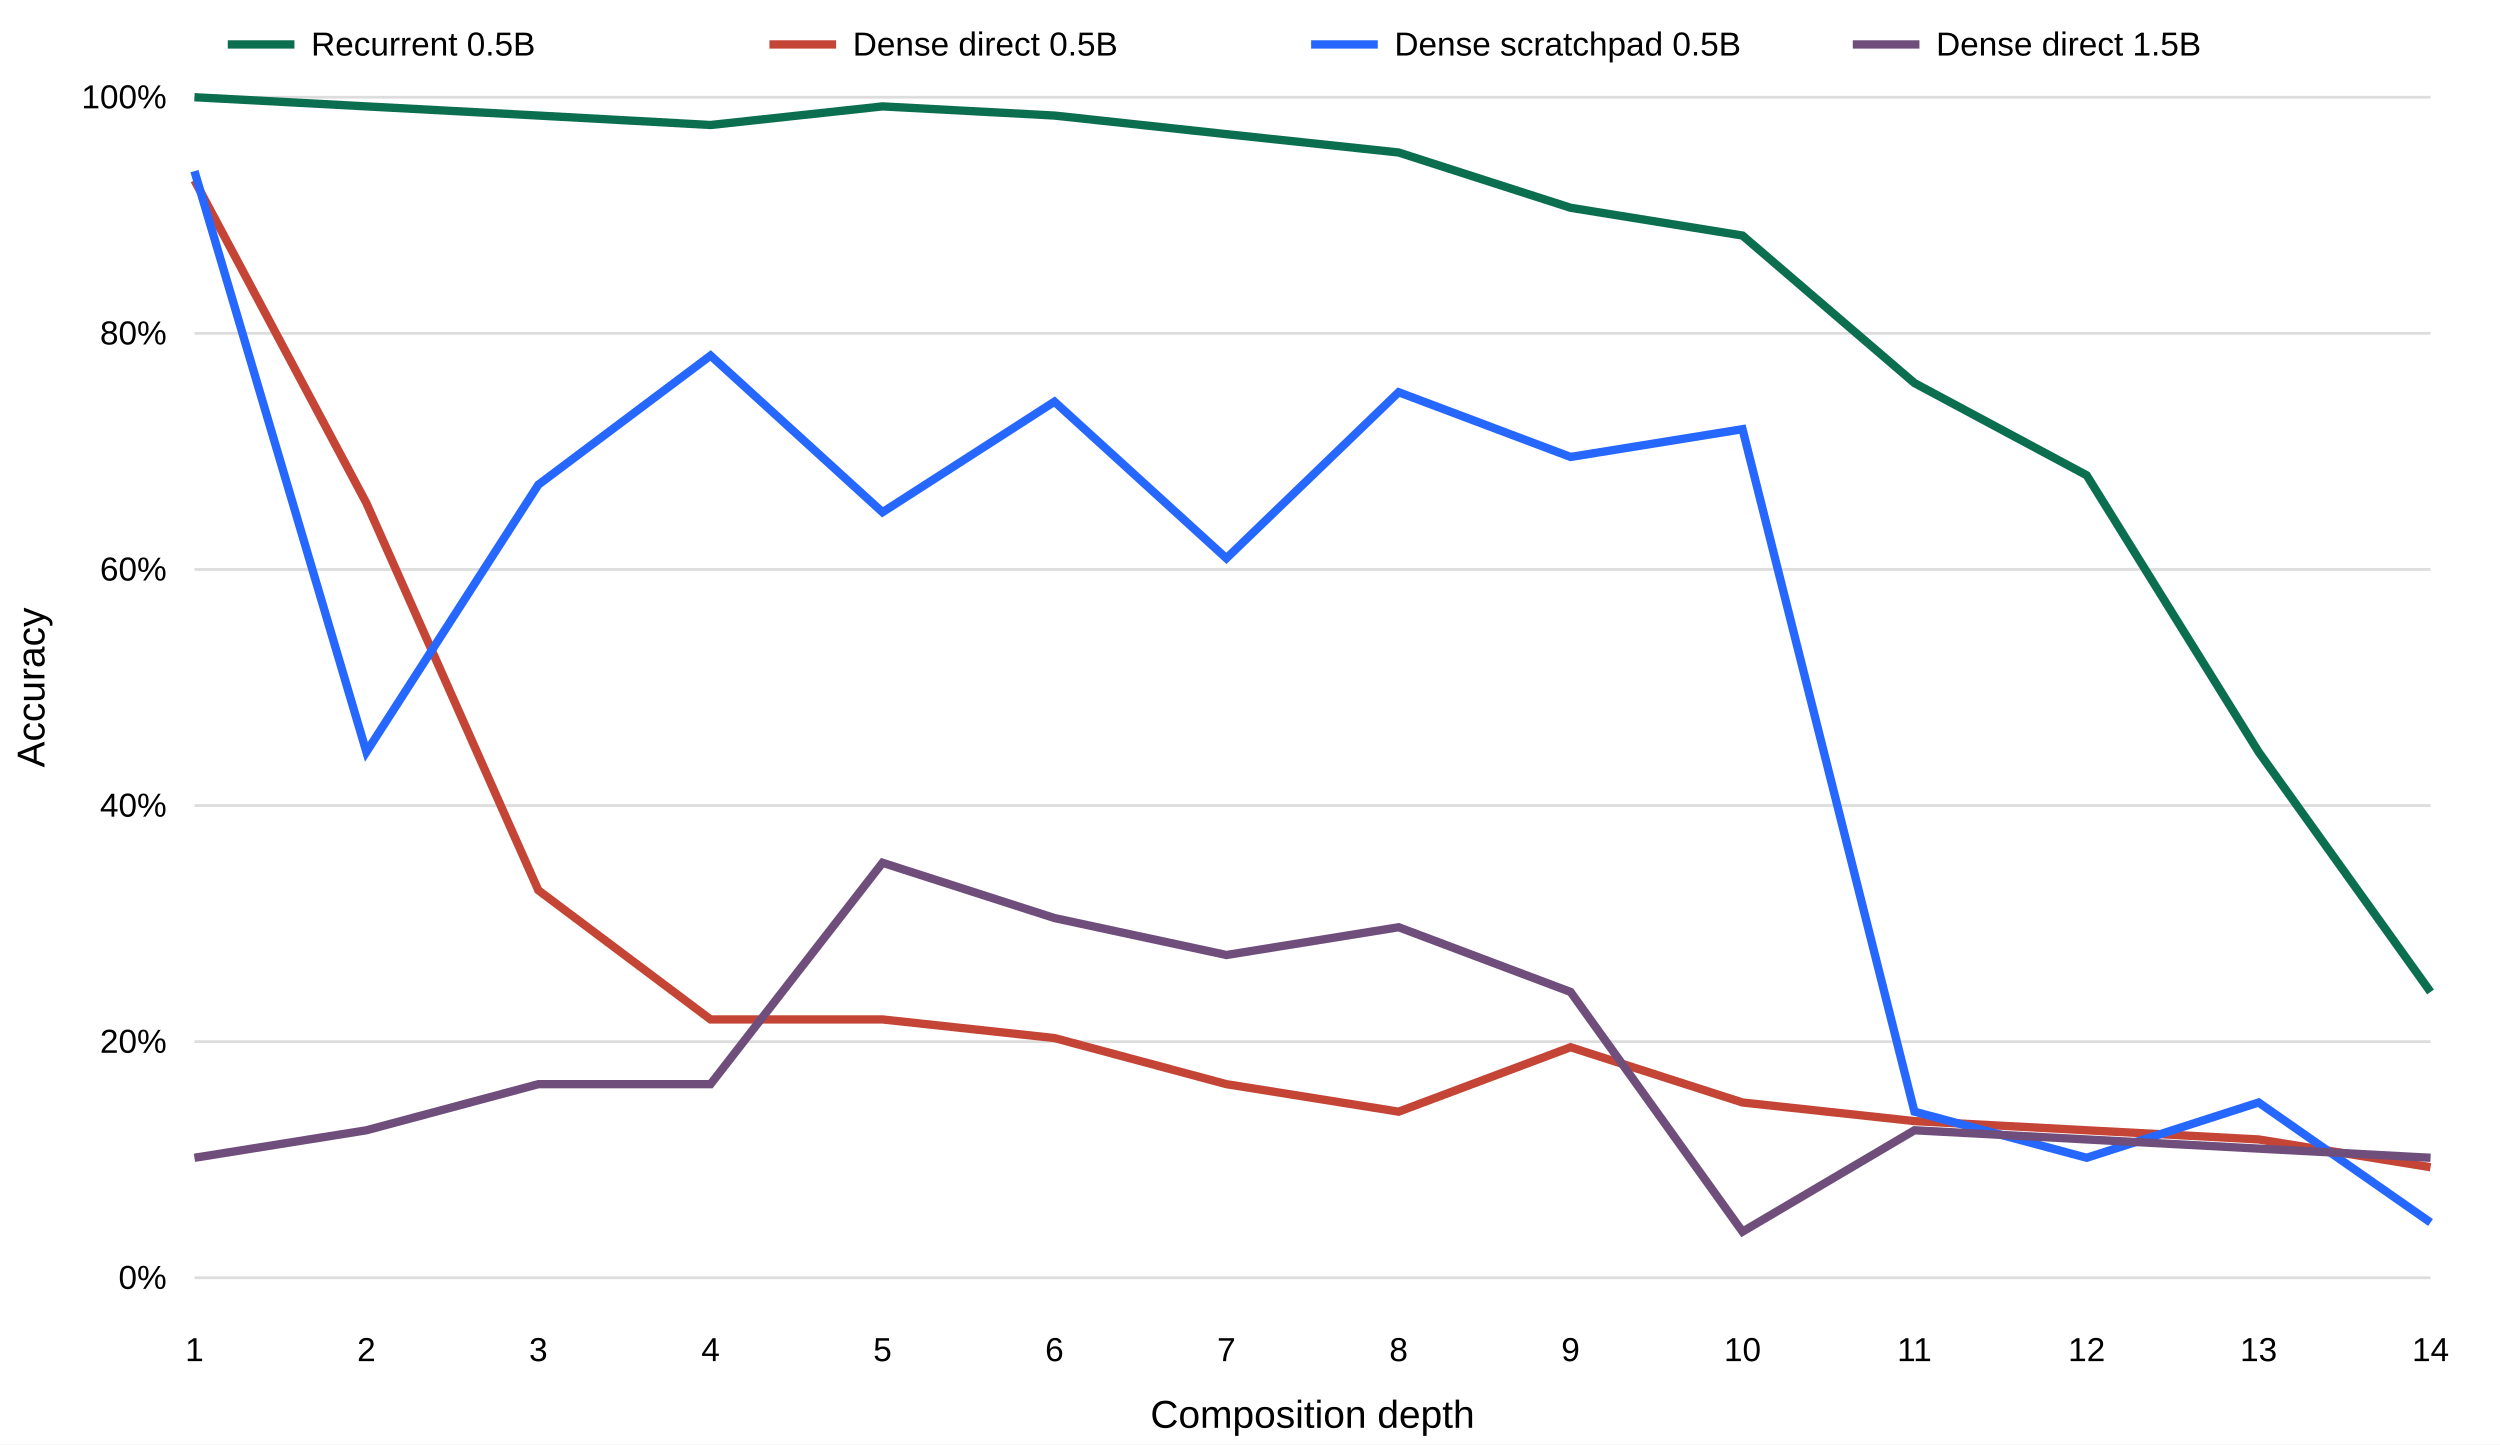
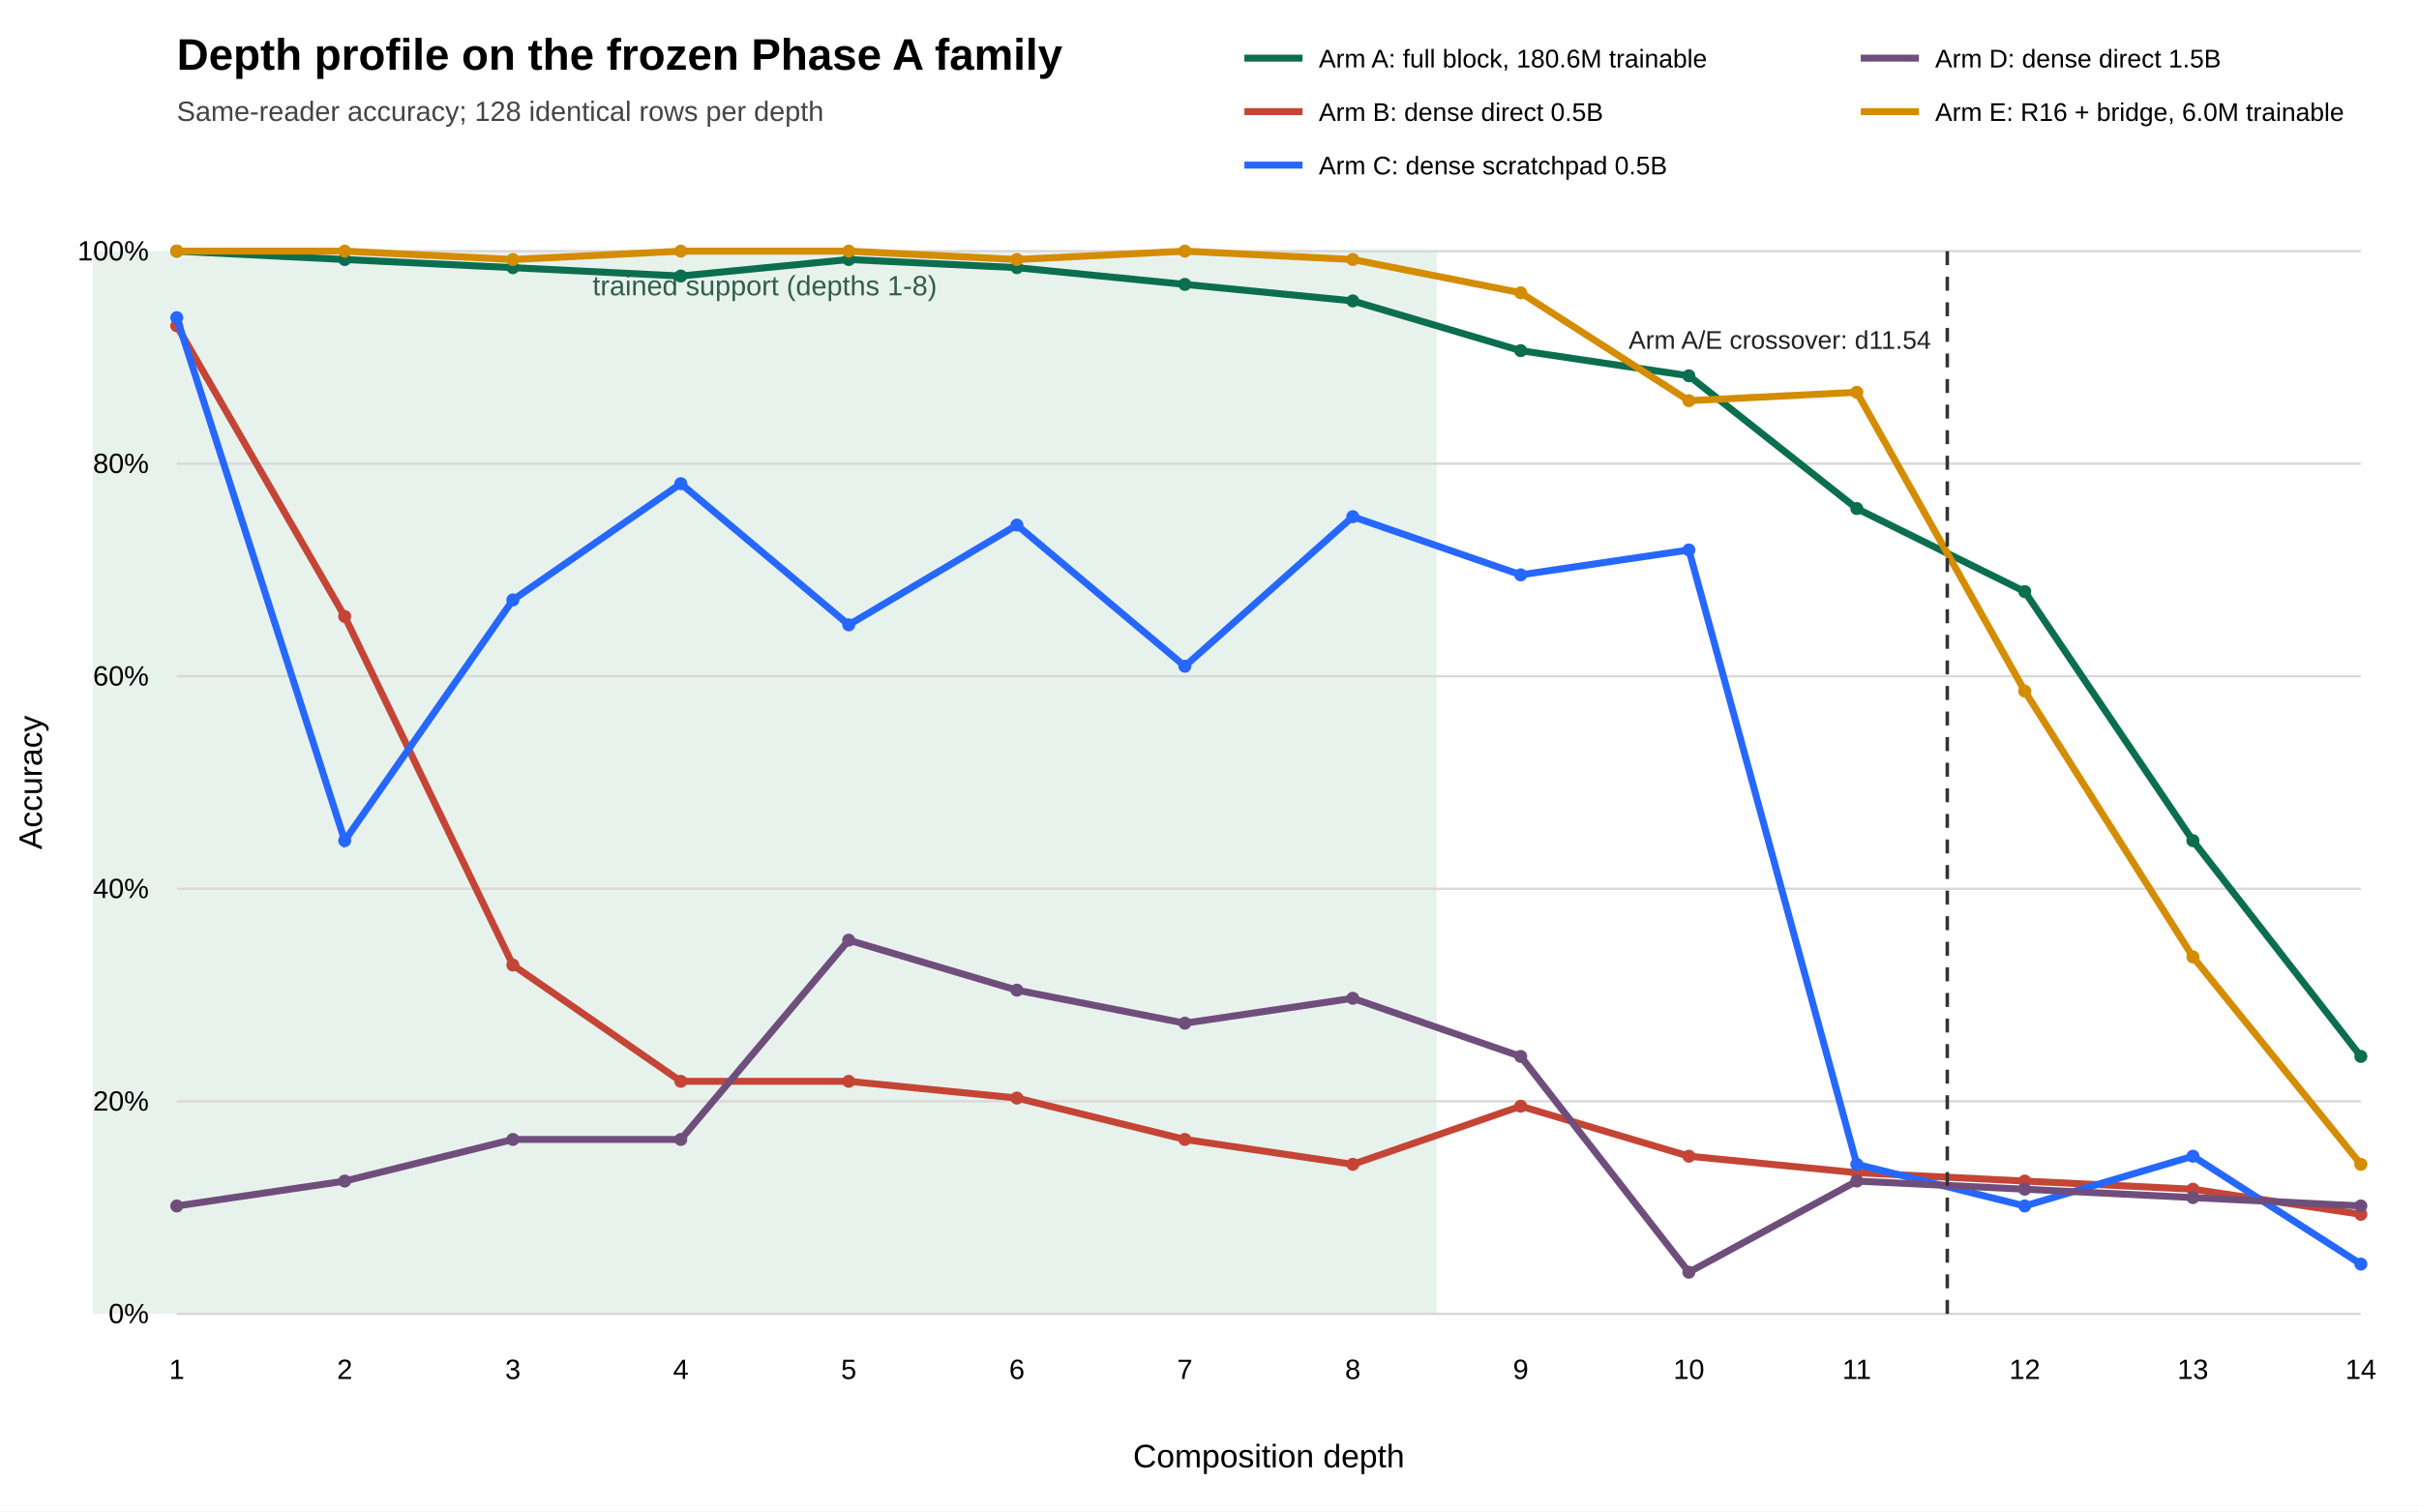
- <svg xmlns="http://www.w3.org/2000/svg" width="900" height="520" viewBox="0 0 900 520">
+ <svg xmlns="http://www.w3.org/2000/svg" width="1040" height="650" viewBox="0 0 1040 650">
  <rect width="100%" height="100%" fill="white" />
-   <line x1="70" y1="460.0" x2="875" y2="460.0" stroke="#dddddd" />
-   <text x="60" y="464.0" text-anchor="end" font-family="Arial" font-size="12">0%</text>
-   <line x1="70" y1="375.0" x2="875" y2="375.0" stroke="#dddddd" />
-   <text x="60" y="379.0" text-anchor="end" font-family="Arial" font-size="12">20%</text>
-   <line x1="70" y1="290.0" x2="875" y2="290.0" stroke="#dddddd" />
-   <text x="60" y="294.0" text-anchor="end" font-family="Arial" font-size="12">40%</text>
-   <line x1="70" y1="205.0" x2="875" y2="205.0" stroke="#dddddd" />
-   <text x="60" y="209.0" text-anchor="end" font-family="Arial" font-size="12">60%</text>
-   <line x1="70" y1="120.0" x2="875" y2="120.0" stroke="#dddddd" />
-   <text x="60" y="124.0" text-anchor="end" font-family="Arial" font-size="12">80%</text>
-   <line x1="70" y1="35.0" x2="875" y2="35.0" stroke="#dddddd" />
-   <text x="60" y="39.0" text-anchor="end" font-family="Arial" font-size="12">100%</text>
-   <text x="70.0" y="490" text-anchor="middle" font-family="Arial" font-size="12">1</text>
-   <text x="131.9" y="490" text-anchor="middle" font-family="Arial" font-size="12">2</text>
-   <text x="193.8" y="490" text-anchor="middle" font-family="Arial" font-size="12">3</text>
-   <text x="255.8" y="490" text-anchor="middle" font-family="Arial" font-size="12">4</text>
-   <text x="317.7" y="490" text-anchor="middle" font-family="Arial" font-size="12">5</text>
-   <text x="379.6" y="490" text-anchor="middle" font-family="Arial" font-size="12">6</text>
-   <text x="441.5" y="490" text-anchor="middle" font-family="Arial" font-size="12">7</text>
-   <text x="503.5" y="490" text-anchor="middle" font-family="Arial" font-size="12">8</text>
-   <text x="565.4" y="490" text-anchor="middle" font-family="Arial" font-size="12">9</text>
-   <text x="627.3" y="490" text-anchor="middle" font-family="Arial" font-size="12">10</text>
-   <text x="689.2" y="490" text-anchor="middle" font-family="Arial" font-size="12">11</text>
-   <text x="751.2" y="490" text-anchor="middle" font-family="Arial" font-size="12">12</text>
-   <text x="813.1" y="490" text-anchor="middle" font-family="Arial" font-size="12">13</text>
-   <text x="875.0" y="490" text-anchor="middle" font-family="Arial" font-size="12">14</text>
-   <polyline points="70.0,35.0 131.9,38.3 193.8,41.6 255.8,45.0 317.7,38.3 379.6,41.6 441.5,48.3 503.5,54.9 565.4,74.8 627.3,84.8 689.2,137.9 751.2,171.1 813.1,270.7 875.0,357.1" fill="none" stroke="#0B6E4F" stroke-width="3" />
-   <line x1="82" y1="16" x2="106" y2="16" stroke="#0B6E4F" stroke-width="3" />
-   <text x="112" y="20" font-family="Arial" font-size="12">Recurrent 0.5B</text>
-   <polyline points="70.0,64.9 131.9,181.1 193.8,320.5 255.8,367.0 317.7,367.0 379.6,373.7 441.5,390.3 503.5,400.2 565.4,377.0 627.3,396.9 689.2,403.6 751.2,406.9 813.1,410.2 875.0,420.2" fill="none" stroke="#C44536" stroke-width="3" />
-   <line x1="277" y1="16" x2="301" y2="16" stroke="#C44536" stroke-width="3" />
-   <text x="307" y="20" font-family="Arial" font-size="12">Dense direct 0.5B</text>
-   <polyline points="70.0,61.6 131.9,270.7 193.8,174.5 255.8,128.0 317.7,184.4 379.6,144.6 441.5,201.0 503.5,141.2 565.4,164.5 627.3,154.5 689.2,400.2 751.2,416.8 813.1,396.9 875.0,440.1" fill="none" stroke="#2667FF" stroke-width="3" />
-   <line x1="472" y1="16" x2="496" y2="16" stroke="#2667FF" stroke-width="3" />
-   <text x="502" y="20" font-family="Arial" font-size="12">Dense scratchpad 0.5B</text>
-   <polyline points="70.0,416.8 131.9,406.9 193.8,390.3 255.8,390.3 317.7,310.6 379.6,330.5 441.5,343.8 503.5,333.8 565.4,357.1 627.3,443.4 689.2,406.9 751.2,410.2 813.1,413.5 875.0,416.8" fill="none" stroke="#6F4E7C" stroke-width="3" />
-   <line x1="667" y1="16" x2="691" y2="16" stroke="#6F4E7C" stroke-width="3" />
-   <text x="697" y="20" font-family="Arial" font-size="12">Dense direct 1.5B</text>
-   <text x="472.5" y="514" text-anchor="middle" font-family="Arial" font-size="14">Composition depth</text>
-   <text x="16" y="247.5" text-anchor="middle" transform="rotate(-90 16 247.5)" font-family="Arial" font-size="14">Accuracy</text>
+   <rect x="39.9" y="108" width="577.8" height="457" fill="#E8F2ED" />
+   <text x="328.8" y="127" text-anchor="middle" font-family="Arial" font-size="12" fill="#315E4D">trained support (depths 1-8)</text>
+   <text x="76" y="30" font-family="Arial" font-size="19" font-weight="bold">Depth profile on the frozen Phase A family</text>
+   <text x="76" y="52" font-family="Arial" font-size="12" fill="#444">Same-reader accuracy; 128 identical rows per depth</text>
+   <line x1="76" y1="565.0" x2="1015" y2="565.0" stroke="#D8D8D8" />
+   <text x="64" y="569.0" text-anchor="end" font-family="Arial" font-size="12">0%</text>
+   <line x1="76" y1="473.6" x2="1015" y2="473.6" stroke="#D8D8D8" />
+   <text x="64" y="477.6" text-anchor="end" font-family="Arial" font-size="12">20%</text>
+   <line x1="76" y1="382.2" x2="1015" y2="382.2" stroke="#D8D8D8" />
+   <text x="64" y="386.2" text-anchor="end" font-family="Arial" font-size="12">40%</text>
+   <line x1="76" y1="290.8" x2="1015" y2="290.8" stroke="#D8D8D8" />
+   <text x="64" y="294.8" text-anchor="end" font-family="Arial" font-size="12">60%</text>
+   <line x1="76" y1="199.4" x2="1015" y2="199.4" stroke="#D8D8D8" />
+   <text x="64" y="203.4" text-anchor="end" font-family="Arial" font-size="12">80%</text>
+   <line x1="76" y1="108.0" x2="1015" y2="108.0" stroke="#D8D8D8" />
+   <text x="64" y="112.0" text-anchor="end" font-family="Arial" font-size="12">100%</text>
+   <text x="76.0" y="593" text-anchor="middle" font-family="Arial" font-size="12">1</text>
+   <text x="148.2" y="593" text-anchor="middle" font-family="Arial" font-size="12">2</text>
+   <text x="220.5" y="593" text-anchor="middle" font-family="Arial" font-size="12">3</text>
+   <text x="292.7" y="593" text-anchor="middle" font-family="Arial" font-size="12">4</text>
+   <text x="364.9" y="593" text-anchor="middle" font-family="Arial" font-size="12">5</text>
+   <text x="437.2" y="593" text-anchor="middle" font-family="Arial" font-size="12">6</text>
+   <text x="509.4" y="593" text-anchor="middle" font-family="Arial" font-size="12">7</text>
+   <text x="581.6" y="593" text-anchor="middle" font-family="Arial" font-size="12">8</text>
+   <text x="653.8" y="593" text-anchor="middle" font-family="Arial" font-size="12">9</text>
+   <text x="726.1" y="593" text-anchor="middle" font-family="Arial" font-size="12">10</text>
+   <text x="798.3" y="593" text-anchor="middle" font-family="Arial" font-size="12">11</text>
+   <text x="870.5" y="593" text-anchor="middle" font-family="Arial" font-size="12">12</text>
+   <text x="942.8" y="593" text-anchor="middle" font-family="Arial" font-size="12">13</text>
+   <text x="1015.0" y="593" text-anchor="middle" font-family="Arial" font-size="12">14</text>
+   <polyline points="76.0,108.0 148.2,111.6 220.5,115.1 292.7,118.7 364.9,111.6 437.2,115.1 509.4,122.3 581.6,129.4 653.8,150.8 726.1,161.6 798.3,218.7 870.5,254.4 942.8,361.5 1015.0,454.3" fill="none" stroke="#0B6E4F" stroke-width="3" />
+   <circle cx="76.0" cy="108.0" r="2.8" fill="#0B6E4F" />
+   <circle cx="148.2" cy="111.6" r="2.8" fill="#0B6E4F" />
+   <circle cx="220.5" cy="115.1" r="2.8" fill="#0B6E4F" />
+   <circle cx="292.7" cy="118.7" r="2.8" fill="#0B6E4F" />
+   <circle cx="364.9" cy="111.6" r="2.8" fill="#0B6E4F" />
+   <circle cx="437.2" cy="115.1" r="2.8" fill="#0B6E4F" />
+   <circle cx="509.4" cy="122.3" r="2.8" fill="#0B6E4F" />
+   <circle cx="581.6" cy="129.4" r="2.8" fill="#0B6E4F" />
+   <circle cx="653.8" cy="150.8" r="2.8" fill="#0B6E4F" />
+   <circle cx="726.1" cy="161.6" r="2.8" fill="#0B6E4F" />
+   <circle cx="798.3" cy="218.7" r="2.8" fill="#0B6E4F" />
+   <circle cx="870.5" cy="254.4" r="2.8" fill="#0B6E4F" />
+   <circle cx="942.8" cy="361.5" r="2.8" fill="#0B6E4F" />
+   <circle cx="1015.0" cy="454.3" r="2.8" fill="#0B6E4F" />
+   <polyline points="76.0,140.1 148.2,265.1 220.5,415.0 292.7,465.0 364.9,465.0 437.2,472.2 509.4,490.0 581.6,500.7 653.8,475.7 726.1,497.2 798.3,504.3 870.5,507.9 942.8,511.4 1015.0,522.2" fill="none" stroke="#C44536" stroke-width="3" />
+   <circle cx="76.0" cy="140.1" r="2.8" fill="#C44536" />
+   <circle cx="148.2" cy="265.1" r="2.8" fill="#C44536" />
+   <circle cx="220.5" cy="415.0" r="2.8" fill="#C44536" />
+   <circle cx="292.7" cy="465.0" r="2.8" fill="#C44536" />
+   <circle cx="364.9" cy="465.0" r="2.8" fill="#C44536" />
+   <circle cx="437.2" cy="472.2" r="2.8" fill="#C44536" />
+   <circle cx="509.4" cy="490.0" r="2.8" fill="#C44536" />
+   <circle cx="581.6" cy="500.7" r="2.8" fill="#C44536" />
+   <circle cx="653.8" cy="475.7" r="2.8" fill="#C44536" />
+   <circle cx="726.1" cy="497.2" r="2.8" fill="#C44536" />
+   <circle cx="798.3" cy="504.3" r="2.8" fill="#C44536" />
+   <circle cx="870.5" cy="507.9" r="2.8" fill="#C44536" />
+   <circle cx="942.8" cy="511.4" r="2.8" fill="#C44536" />
+   <circle cx="1015.0" cy="522.2" r="2.8" fill="#C44536" />
+   <polyline points="76.0,136.6 148.2,361.5 220.5,258.0 292.7,208.0 364.9,268.7 437.2,225.8 509.4,286.5 581.6,222.2 653.8,247.2 726.1,236.5 798.3,500.7 870.5,518.6 942.8,497.2 1015.0,543.6" fill="none" stroke="#2667FF" stroke-width="3" />
+   <circle cx="76.0" cy="136.6" r="2.8" fill="#2667FF" />
+   <circle cx="148.2" cy="361.5" r="2.8" fill="#2667FF" />
+   <circle cx="220.5" cy="258.0" r="2.8" fill="#2667FF" />
+   <circle cx="292.7" cy="208.0" r="2.8" fill="#2667FF" />
+   <circle cx="364.9" cy="268.7" r="2.8" fill="#2667FF" />
+   <circle cx="437.2" cy="225.8" r="2.8" fill="#2667FF" />
+   <circle cx="509.4" cy="286.5" r="2.8" fill="#2667FF" />
+   <circle cx="581.6" cy="222.2" r="2.8" fill="#2667FF" />
+   <circle cx="653.8" cy="247.2" r="2.8" fill="#2667FF" />
+   <circle cx="726.1" cy="236.5" r="2.8" fill="#2667FF" />
+   <circle cx="798.3" cy="500.7" r="2.8" fill="#2667FF" />
+   <circle cx="870.5" cy="518.6" r="2.8" fill="#2667FF" />
+   <circle cx="942.8" cy="497.2" r="2.8" fill="#2667FF" />
+   <circle cx="1015.0" cy="543.6" r="2.8" fill="#2667FF" />
+   <polyline points="76.0,518.6 148.2,507.9 220.5,490.0 292.7,490.0 364.9,404.3 437.2,425.8 509.4,440.0 581.6,429.3 653.8,454.3 726.1,547.1 798.3,507.9 870.5,511.4 942.8,515.0 1015.0,518.6" fill="none" stroke="#6F4E7C" stroke-width="3" />
+   <circle cx="76.0" cy="518.6" r="2.8" fill="#6F4E7C" />
+   <circle cx="148.2" cy="507.9" r="2.8" fill="#6F4E7C" />
+   <circle cx="220.5" cy="490.0" r="2.8" fill="#6F4E7C" />
+   <circle cx="292.7" cy="490.0" r="2.8" fill="#6F4E7C" />
+   <circle cx="364.9" cy="404.3" r="2.8" fill="#6F4E7C" />
+   <circle cx="437.2" cy="425.8" r="2.8" fill="#6F4E7C" />
+   <circle cx="509.4" cy="440.0" r="2.8" fill="#6F4E7C" />
+   <circle cx="581.6" cy="429.3" r="2.8" fill="#6F4E7C" />
+   <circle cx="653.8" cy="454.3" r="2.8" fill="#6F4E7C" />
+   <circle cx="726.1" cy="547.1" r="2.8" fill="#6F4E7C" />
+   <circle cx="798.3" cy="507.9" r="2.8" fill="#6F4E7C" />
+   <circle cx="870.5" cy="511.4" r="2.8" fill="#6F4E7C" />
+   <circle cx="942.8" cy="515.0" r="2.8" fill="#6F4E7C" />
+   <circle cx="1015.0" cy="518.6" r="2.8" fill="#6F4E7C" />
+   <polyline points="76.0,108.0 148.2,108.0 220.5,111.6 292.7,108.0 364.9,108.0 437.2,111.6 509.4,108.0 581.6,111.6 653.8,125.9 726.1,172.3 798.3,168.7 870.5,297.2 942.8,411.5 1015.0,500.7" fill="none" stroke="#D48C00" stroke-width="3" />
+   <circle cx="76.0" cy="108.0" r="2.8" fill="#D48C00" />
+   <circle cx="148.2" cy="108.0" r="2.8" fill="#D48C00" />
+   <circle cx="220.5" cy="111.6" r="2.8" fill="#D48C00" />
+   <circle cx="292.7" cy="108.0" r="2.8" fill="#D48C00" />
+   <circle cx="364.9" cy="108.0" r="2.8" fill="#D48C00" />
+   <circle cx="437.2" cy="111.6" r="2.8" fill="#D48C00" />
+   <circle cx="509.4" cy="108.0" r="2.8" fill="#D48C00" />
+   <circle cx="581.6" cy="111.6" r="2.8" fill="#D48C00" />
+   <circle cx="653.8" cy="125.9" r="2.8" fill="#D48C00" />
+   <circle cx="726.1" cy="172.3" r="2.8" fill="#D48C00" />
+   <circle cx="798.3" cy="168.7" r="2.8" fill="#D48C00" />
+   <circle cx="870.5" cy="297.2" r="2.8" fill="#D48C00" />
+   <circle cx="942.8" cy="411.5" r="2.8" fill="#D48C00" />
+   <circle cx="1015.0" cy="500.7" r="2.8" fill="#D48C00" />
+   <line x1="837.2" y1="108" x2="837.2" y2="565" stroke="#333" stroke-width="1.5" stroke-dasharray="6 5" />
+   <text x="830.2" y="150" text-anchor="end" font-family="Arial" font-size="11" fill="#222">Arm A/E crossover: d11.54</text>
+   <line x1="535" y1="25" x2="560" y2="25" stroke="#0B6E4F" stroke-width="3" />
+   <text x="567" y="29" font-family="Arial" font-size="11">Arm A: full block, 180.6M trainable</text>
+   <line x1="535" y1="48" x2="560" y2="48" stroke="#C44536" stroke-width="3" />
+   <text x="567" y="52" font-family="Arial" font-size="11">Arm B: dense direct 0.5B</text>
+   <line x1="535" y1="71" x2="560" y2="71" stroke="#2667FF" stroke-width="3" />
+   <text x="567" y="75" font-family="Arial" font-size="11">Arm C: dense scratchpad 0.5B</text>
+   <line x1="800" y1="25" x2="825" y2="25" stroke="#6F4E7C" stroke-width="3" />
+   <text x="832" y="29" font-family="Arial" font-size="11">Arm D: dense direct 1.5B</text>
+   <line x1="800" y1="48" x2="825" y2="48" stroke="#D48C00" stroke-width="3" />
+   <text x="832" y="52" font-family="Arial" font-size="11">Arm E: R16 + bridge, 6.0M trainable</text>
+   <text x="545.5" y="631" text-anchor="middle" font-family="Arial" font-size="14">Composition depth</text>
+   <text x="18" y="336.5" text-anchor="middle" transform="rotate(-90 18 336.5)" font-family="Arial" font-size="14">Accuracy</text>
</svg>
